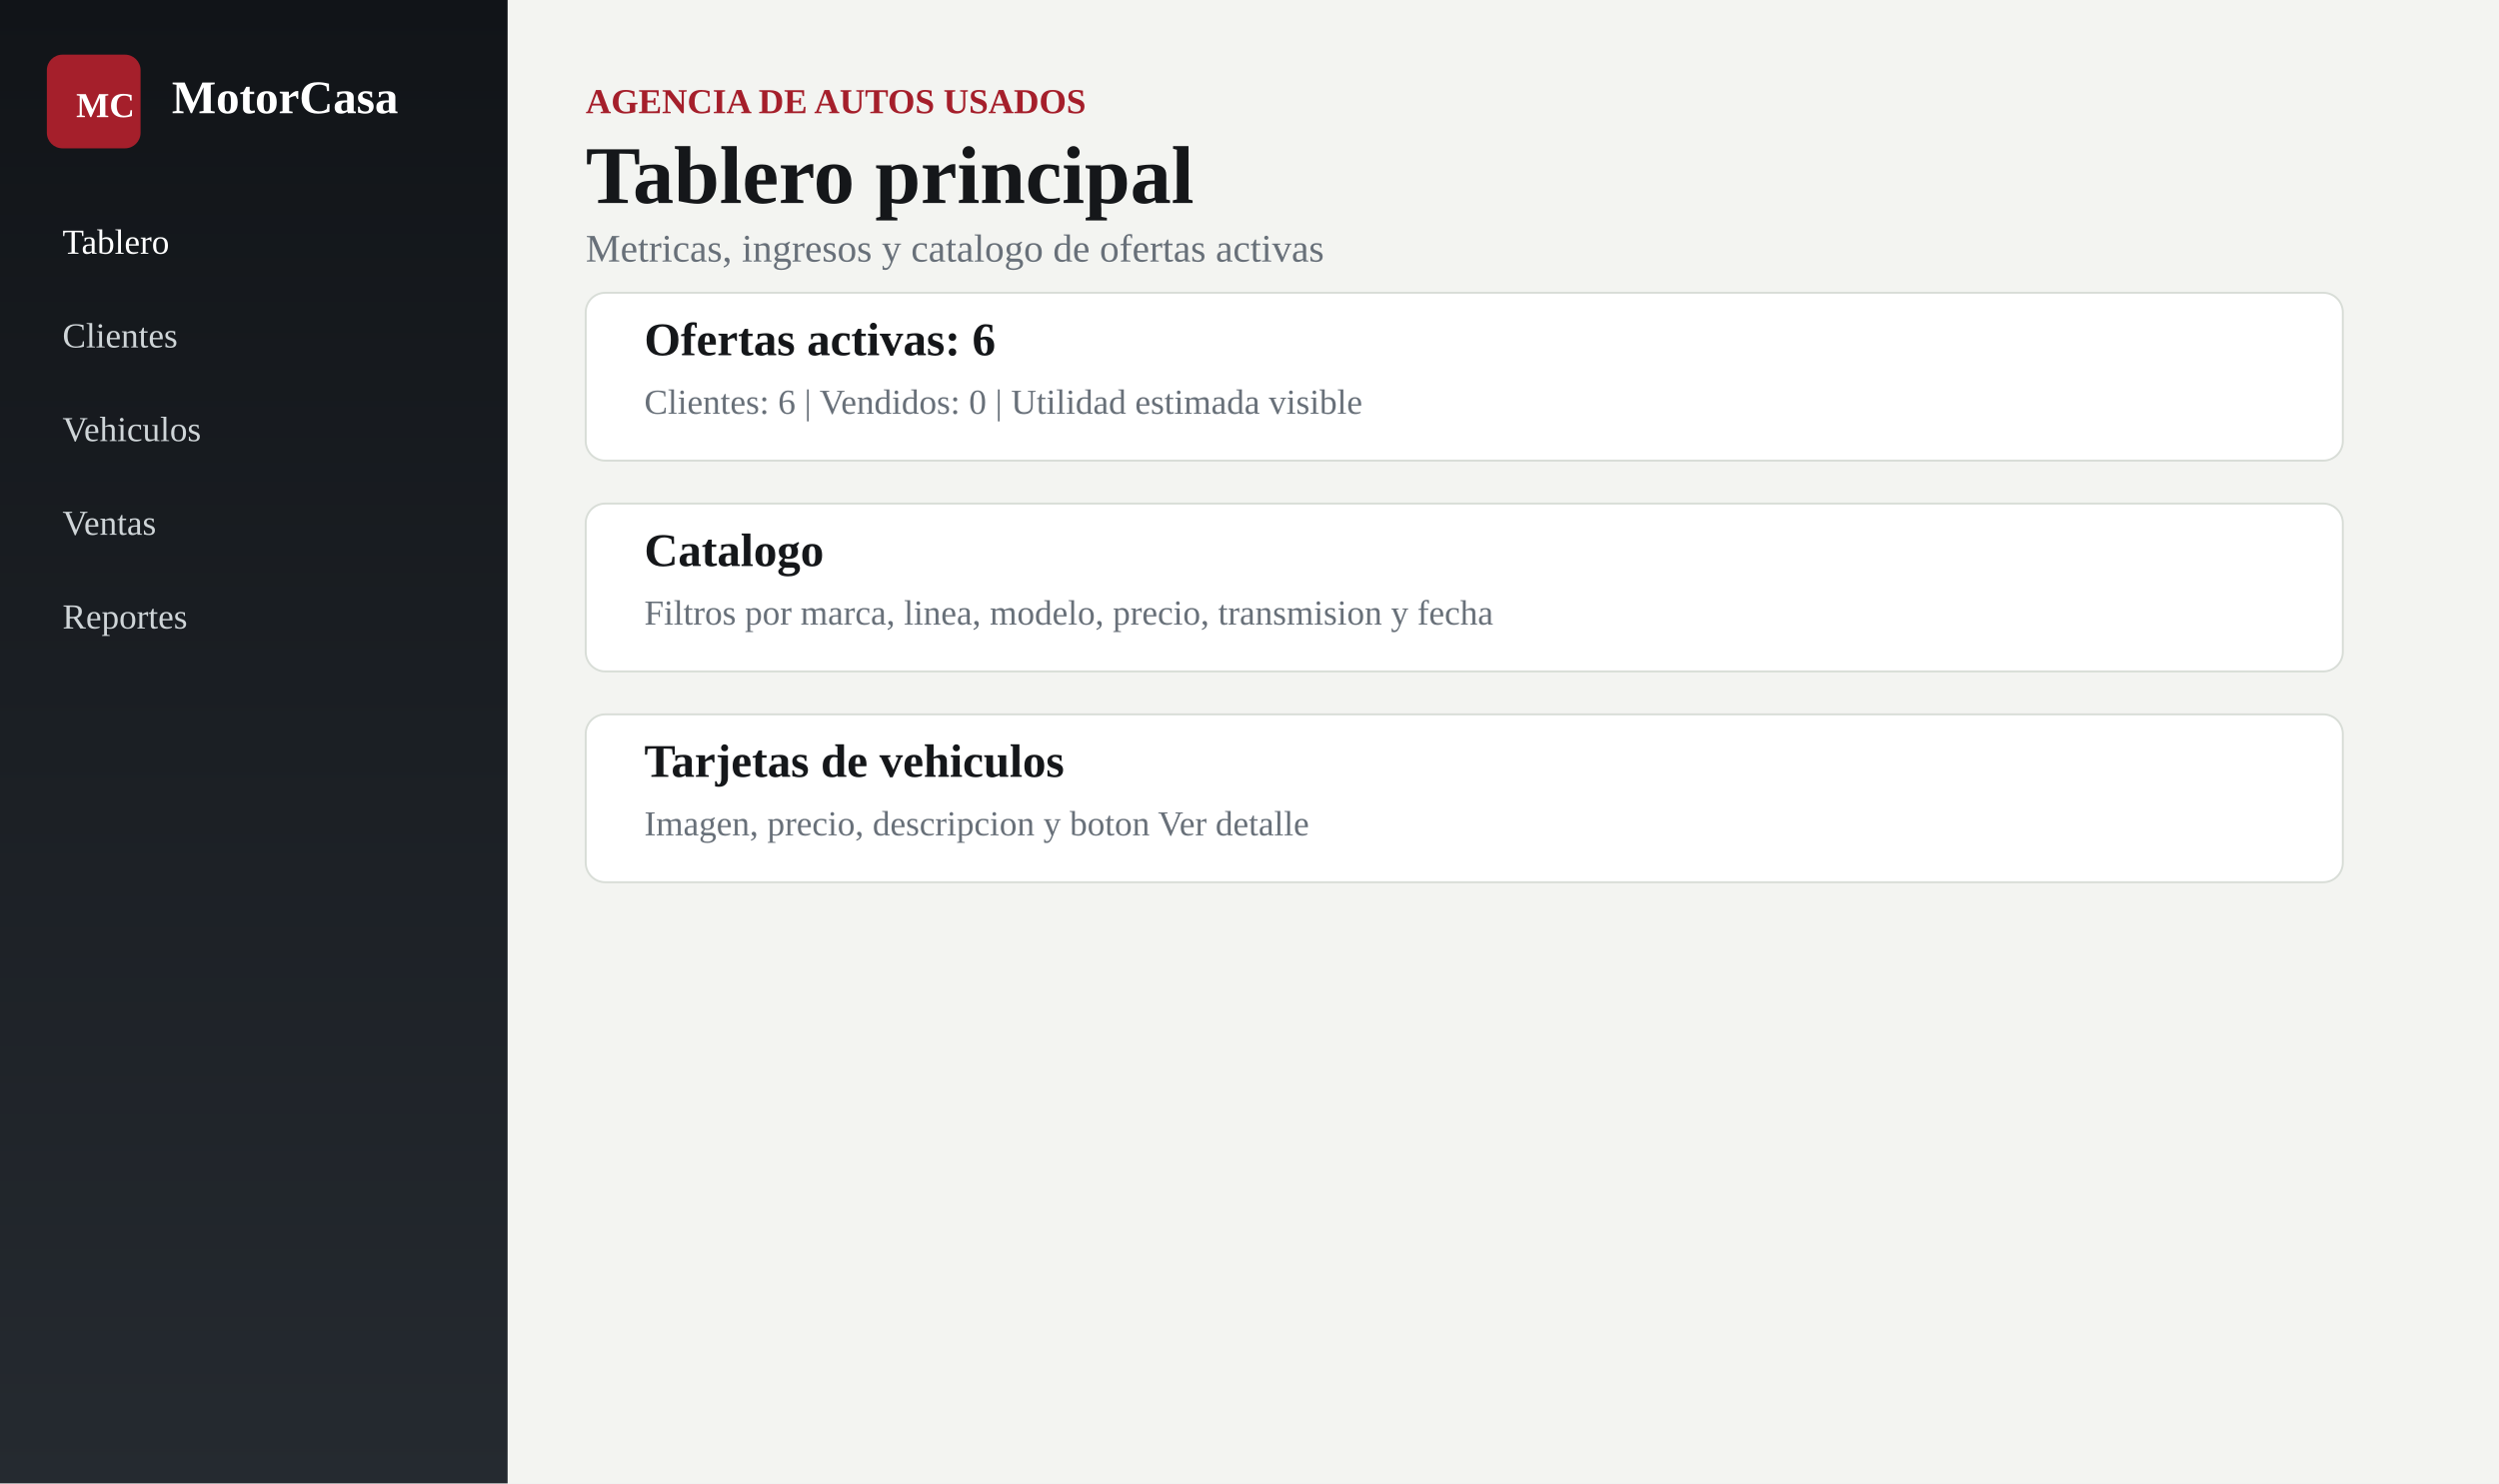
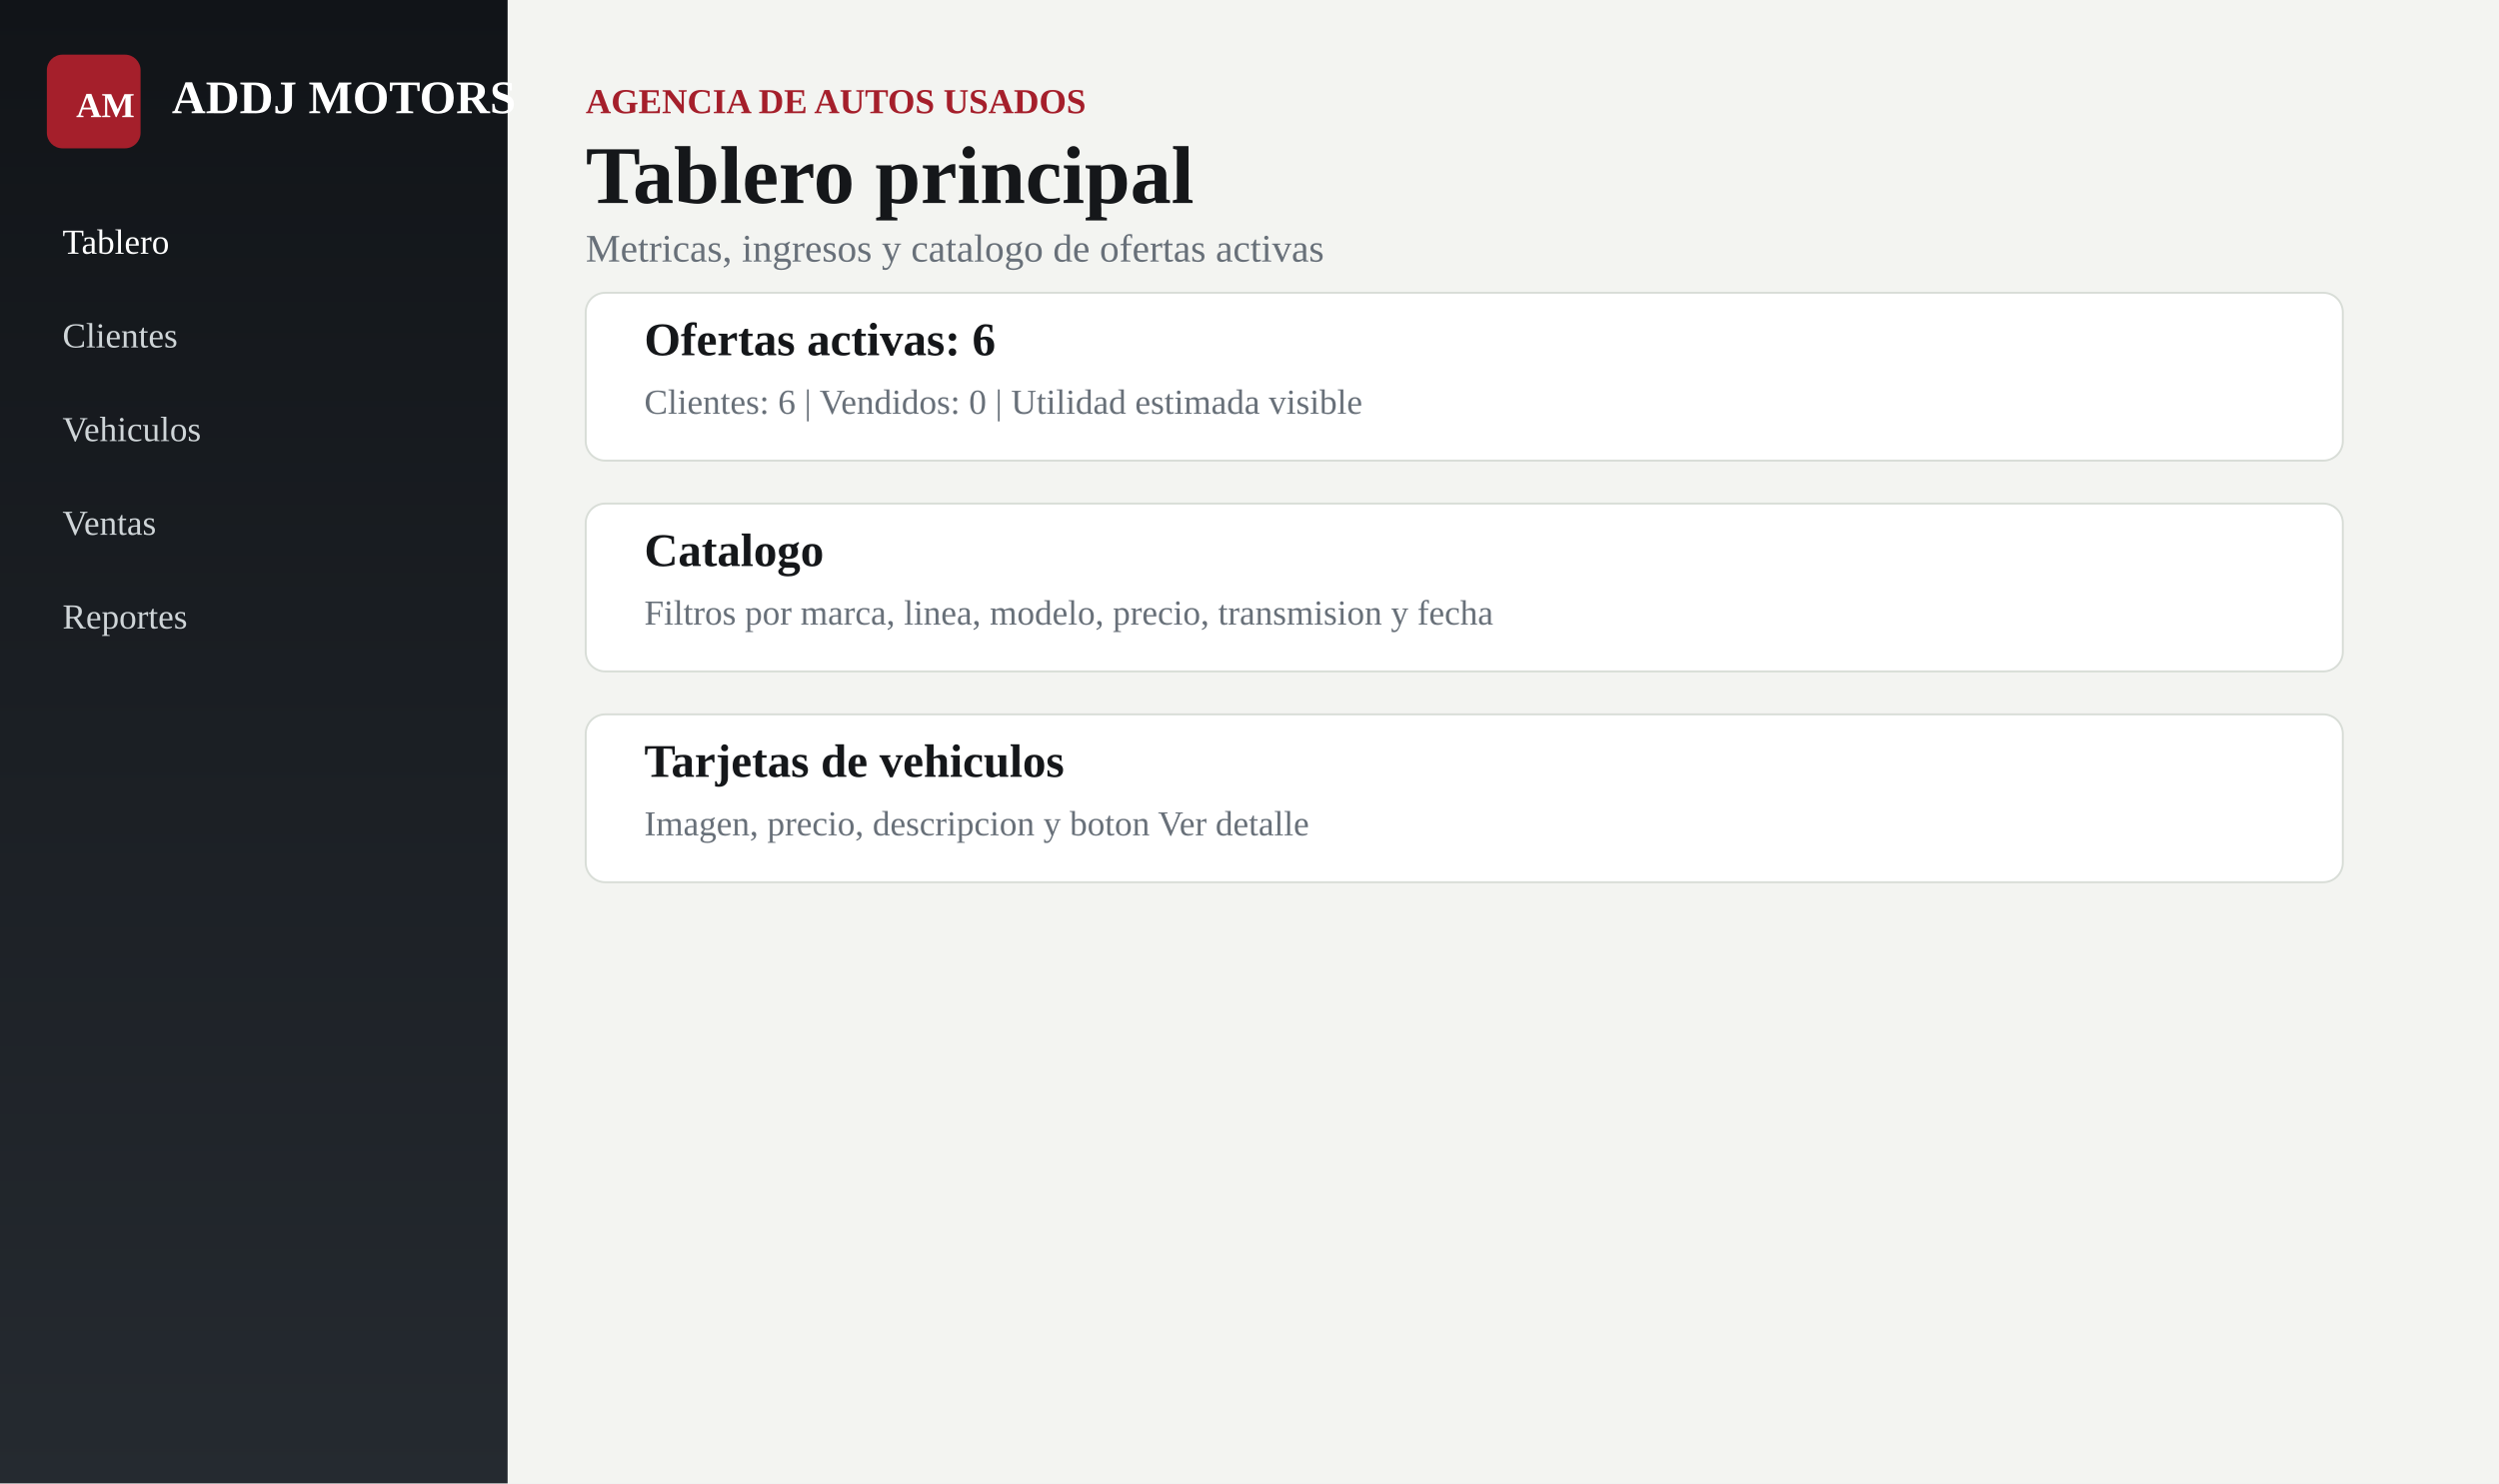
<svg xmlns="http://www.w3.org/2000/svg" width="1280" height="760" viewBox="0 0 1280 760">
  <defs>
    <linearGradient id="side" x1="0" x2="0" y1="0" y2="1">
      <stop offset="0" stop-color="#111418" />
      <stop offset="1" stop-color="#252a30" />
    </linearGradient>
  </defs>
  <rect width="1280" height="760" fill="#f3f4f1" />
  <rect x="0" y="0" width="260" height="760" fill="url(#side)" />
  <rect x="24" y="28" width="48" height="48" rx="8" fill="#a51f2b" />
-   <text x="39" y="60" font-size="18" font-weight="800" fill="#fff">MC</text>
-   <text x="88" y="58" font-size="24" font-weight="800" fill="#fff">MotorCasa</text>
+   <text x="39" y="60" font-size="18" font-weight="800" fill="#fff">AM</text>
+   <text x="88" y="58" font-size="24" font-weight="800" fill="#fff">ADDJ MOTORS</text>
  <text x="32" y="130" font-size="18" fill="#fff">Tablero</text>
  <text x="32" y="178" font-size="18" fill="#cfd5d8">Clientes</text>
  <text x="32" y="226" font-size="18" fill="#cfd5d8">Vehiculos</text>
  <text x="32" y="274" font-size="18" fill="#cfd5d8">Ventas</text>
  <text x="32" y="322" font-size="18" fill="#cfd5d8">Reportes</text>
  <text x="300" y="58" font-size="18" font-weight="800" fill="#a51f2b">AGENCIA DE AUTOS USADOS</text>
  <text x="300" y="104" font-size="42" font-weight="800" fill="#15171a">Tablero principal</text>
  <text x="300" y="134" font-size="20" fill="#687079">Metricas, ingresos y catalogo de ofertas activas</text>
  <rect x="300" y="150" width="900" height="86" rx="10" fill="#ffffff" stroke="#d8ddd7" />
  <text x="330" y="182" font-size="24" font-weight="700" fill="#15171a">Ofertas activas: 6</text>
  <text x="330" y="212" font-size="18" fill="#687079">Clientes: 6 | Vendidos: 0 | Utilidad estimada visible</text>
  <rect x="300" y="258" width="900" height="86" rx="10" fill="#ffffff" stroke="#d8ddd7" />
  <text x="330" y="290" font-size="24" font-weight="700" fill="#15171a">Catalogo</text>
  <text x="330" y="320" font-size="18" fill="#687079">Filtros por marca, linea, modelo, precio, transmision y fecha</text>
  <rect x="300" y="366" width="900" height="86" rx="10" fill="#ffffff" stroke="#d8ddd7" />
  <text x="330" y="398" font-size="24" font-weight="700" fill="#15171a">Tarjetas de vehiculos</text>
  <text x="330" y="428" font-size="18" fill="#687079">Imagen, precio, descripcion y boton Ver detalle</text>
</svg>
